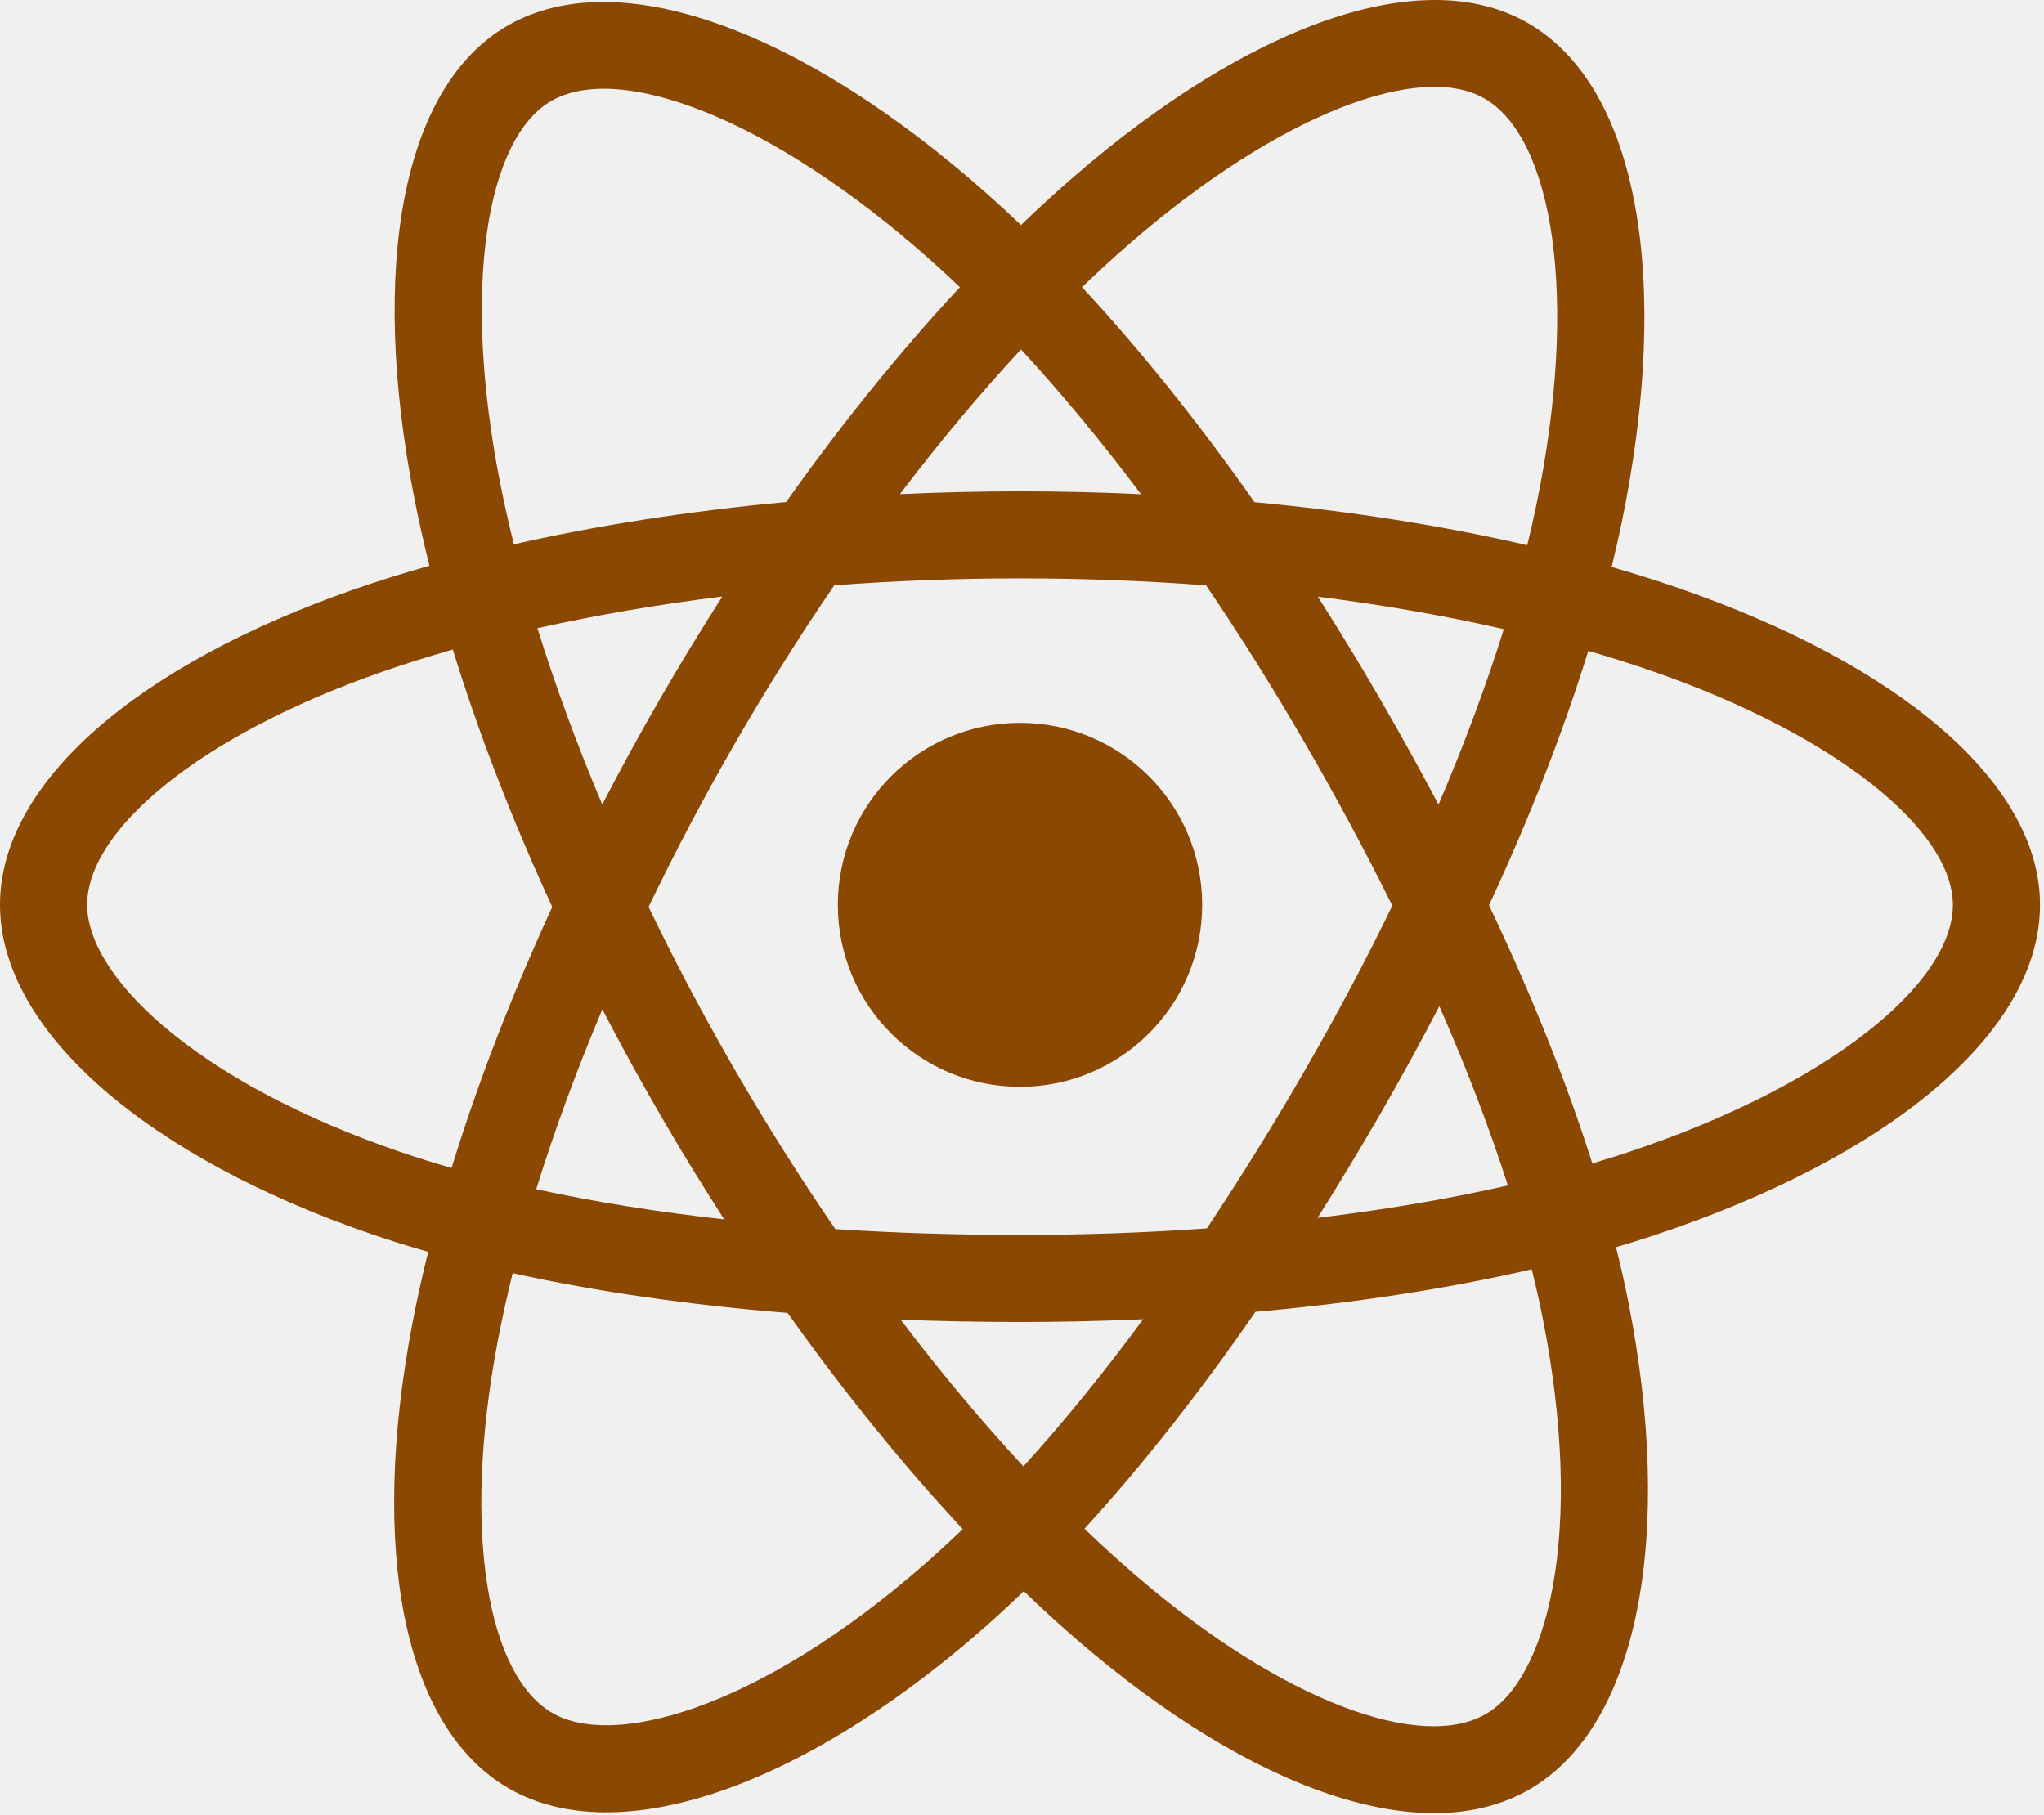
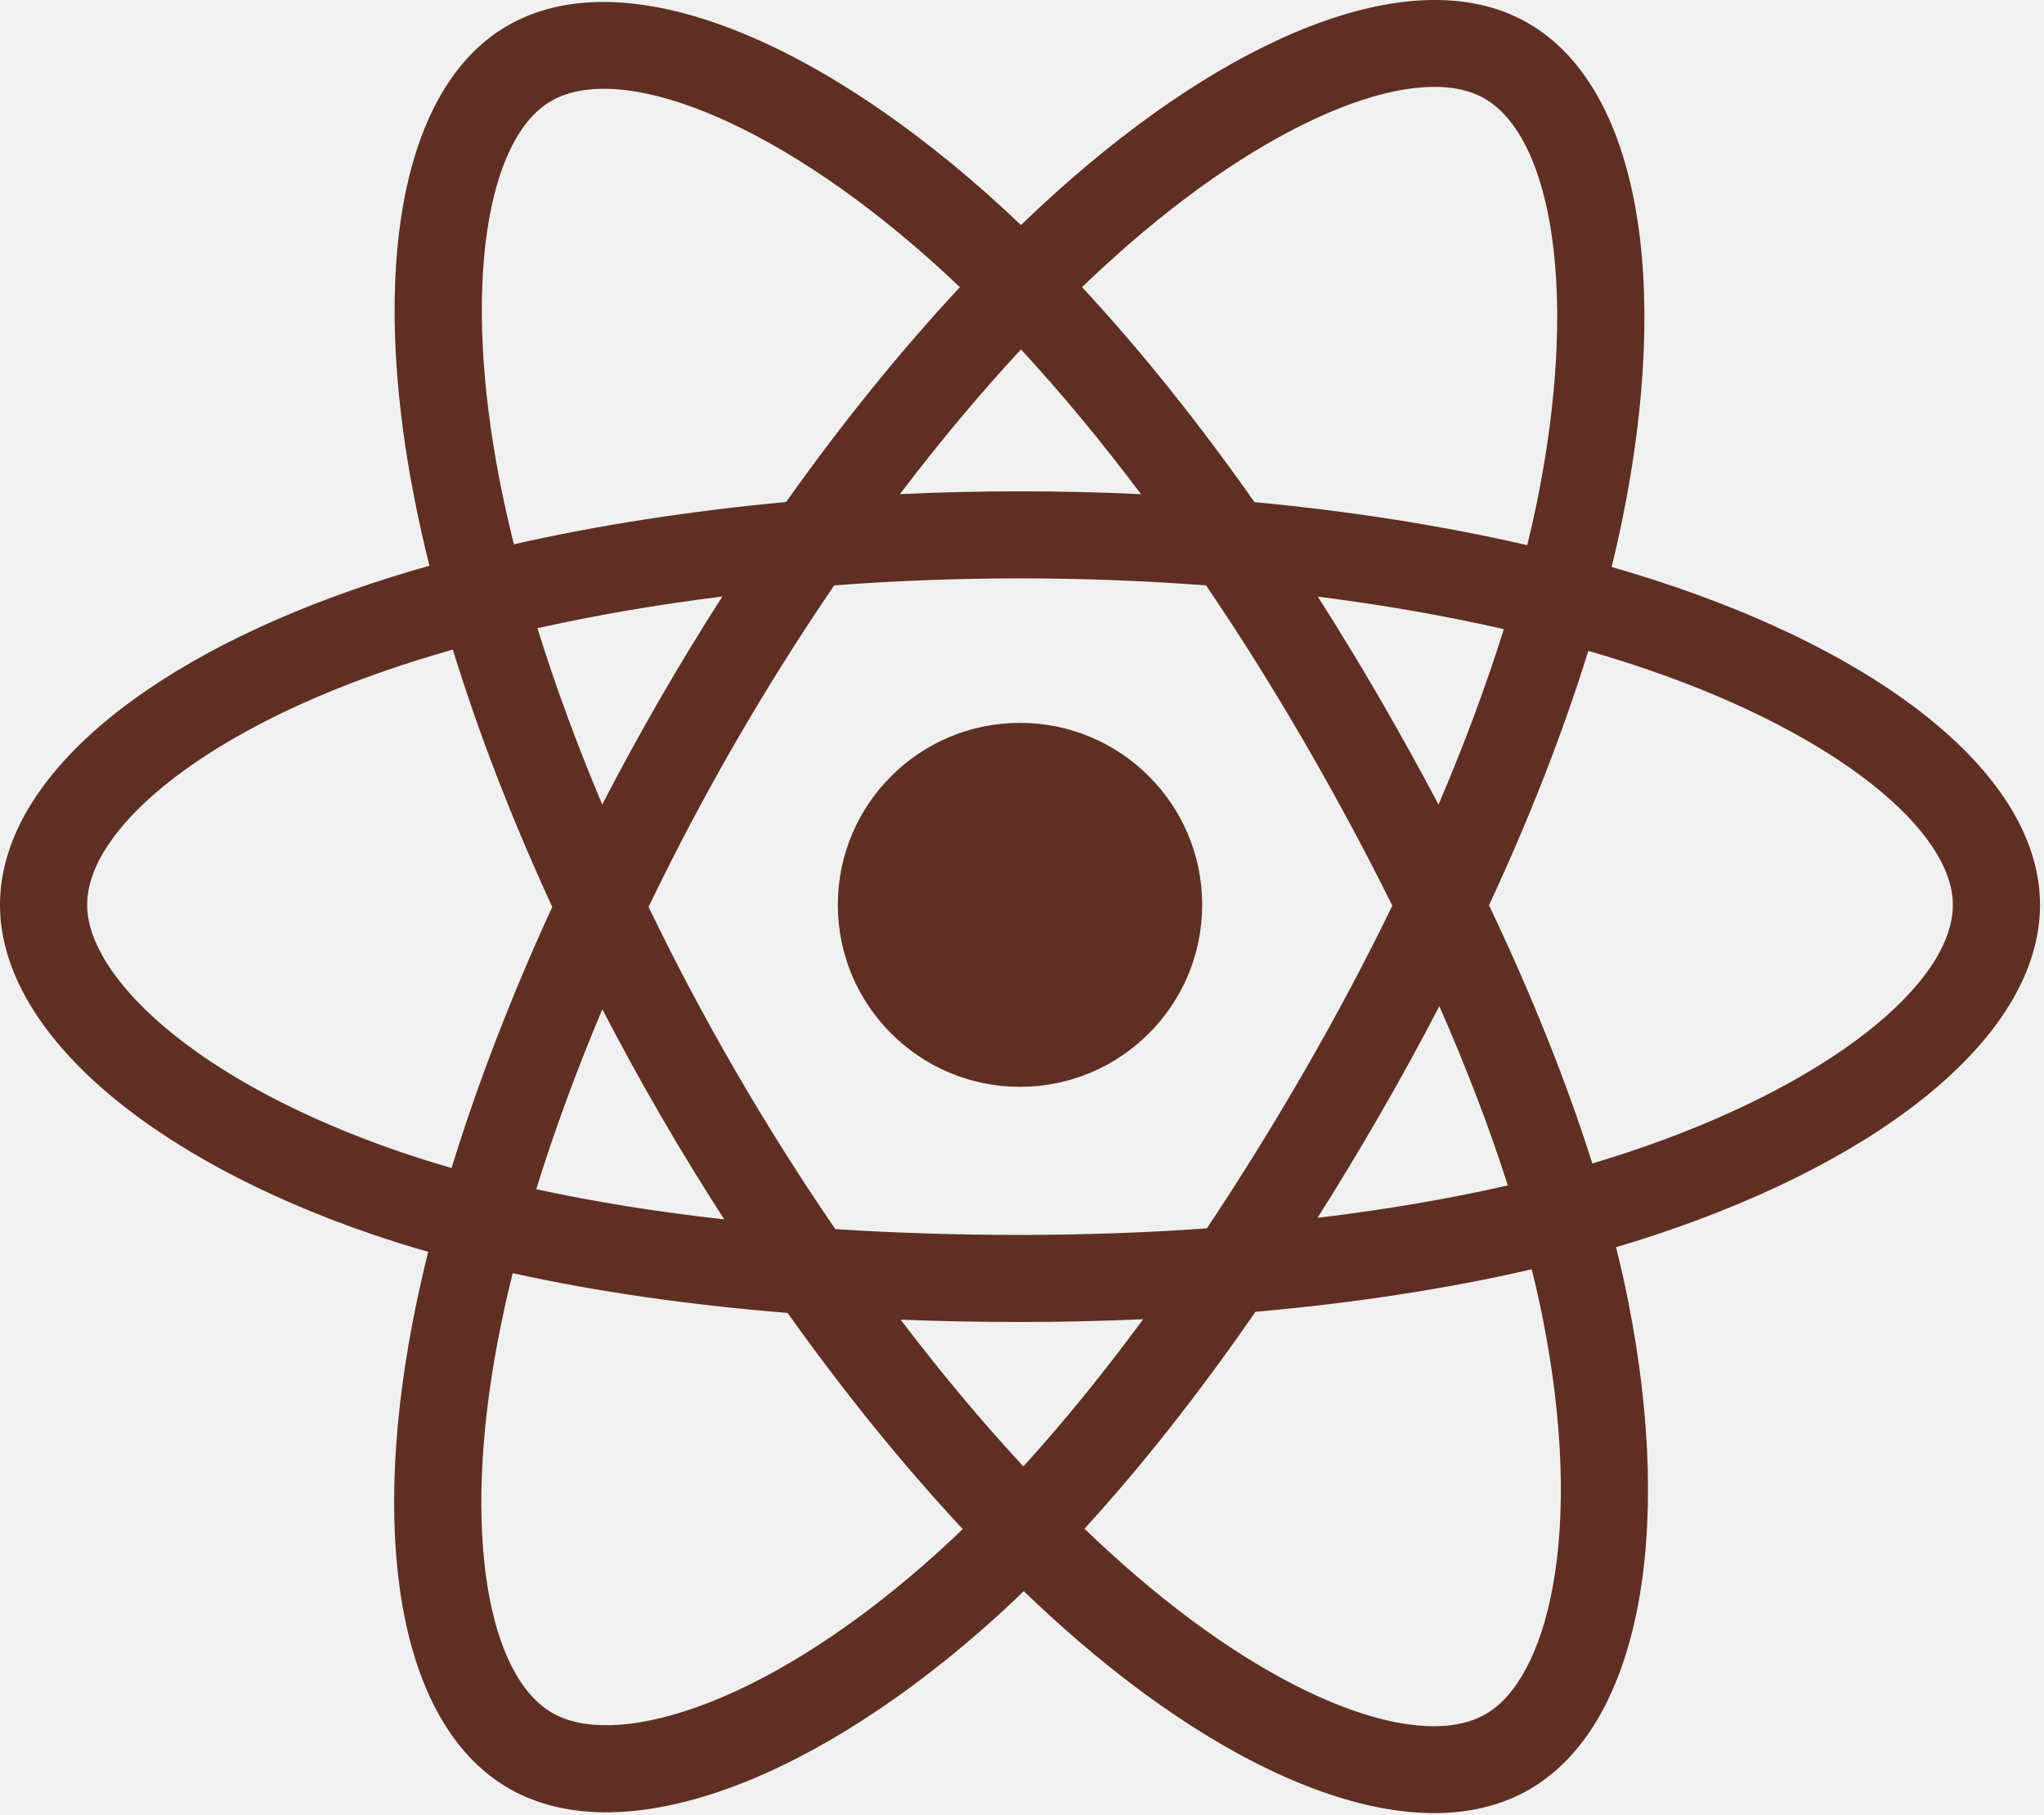
<svg xmlns="http://www.w3.org/2000/svg" width="491" height="436" viewBox="0 0 491 436" fill="none">
  <g clip-path="url(#clip0_2107_40)">
-     <path d="M402.914 141.172C397.83 139.424 392.562 137.77 387.139 136.206C388.03 132.571 388.848 128.984 389.576 125.457C401.517 67.551 393.709 20.902 367.048 5.543C341.484 -9.184 299.675 6.171 257.45 42.881C253.39 46.41 249.318 50.148 245.248 54.065C242.536 51.473 239.829 48.969 237.128 46.574C192.875 7.321 148.519 -9.22 121.884 6.183C96.344 20.953 88.781 64.808 99.529 119.686C100.567 124.986 101.781 130.399 103.153 135.903C96.875 137.683 90.815 139.581 85.016 141.6C33.134 159.67 0 187.99 0 217.365C0 247.704 35.569 278.134 89.608 296.586C93.873 298.042 98.298 299.419 102.858 300.726C101.378 306.678 100.09 312.511 99.01 318.201C88.76 372.126 96.764 414.945 122.236 429.621C148.547 444.778 192.703 429.199 235.699 391.653C239.098 388.685 242.508 385.537 245.925 382.238C250.354 386.499 254.775 390.53 259.173 394.312C300.821 430.115 341.954 444.572 367.403 429.854C393.687 414.654 402.229 368.656 391.139 312.693C390.292 308.418 389.306 304.052 388.199 299.608C391.3 298.692 394.344 297.747 397.313 296.764C453.491 278.169 490.043 248.109 490.043 217.365C490.043 187.884 455.84 159.373 402.914 141.172ZM390.729 276.913C388.049 277.799 385.3 278.655 382.498 279.486C376.296 259.872 367.926 239.015 357.683 217.467C367.458 196.432 375.504 175.842 381.533 156.355C386.545 157.804 391.411 159.333 396.099 160.946C441.447 176.541 469.108 199.599 469.108 217.365C469.108 236.29 439.235 260.857 390.729 276.913ZM370.602 316.754C375.506 341.5 376.206 363.874 372.958 381.364C370.039 397.081 364.17 407.559 356.913 411.756C341.469 420.685 308.443 409.078 272.826 378.459C268.743 374.949 264.63 371.201 260.504 367.235C274.312 352.149 288.112 334.61 301.581 315.132C325.271 313.032 347.653 309.599 367.95 304.912C368.949 308.94 369.837 312.891 370.602 316.754ZM167.067 410.212C151.978 415.536 139.961 415.688 132.697 411.504C117.239 402.597 110.813 368.218 119.579 322.101C120.583 316.819 121.778 311.394 123.155 305.849C143.229 310.283 165.447 313.474 189.194 315.397C202.753 334.457 216.952 351.976 231.261 367.316C228.134 370.331 225.02 373.201 221.924 375.906C202.911 392.508 183.858 404.288 167.067 410.212ZM96.379 276.797C72.484 268.638 52.751 258.034 39.224 246.463C27.07 236.065 20.934 225.742 20.934 217.365C20.934 199.539 47.537 176.802 91.907 161.348C97.29 159.473 102.926 157.706 108.775 156.046C114.907 175.973 122.951 196.807 132.658 217.874C122.825 239.254 114.667 260.42 108.475 280.58C104.305 279.383 100.266 278.123 96.379 276.797ZM120.074 115.67C110.865 68.652 116.981 33.183 132.372 24.283C148.766 14.801 185.019 28.32 223.228 62.212C225.67 64.378 228.122 66.646 230.581 68.992C216.343 84.264 202.274 101.652 188.835 120.599C165.788 122.733 143.727 126.161 123.443 130.752C122.167 125.627 121.038 120.592 120.074 115.67ZM331.456 167.812C326.607 159.445 321.629 151.276 316.555 143.33C332.19 145.304 347.17 147.926 361.238 151.133C357.015 164.655 351.751 178.793 345.554 193.287C341.109 184.856 336.407 176.356 331.456 167.812ZM245.255 83.937C254.911 94.388 264.581 106.056 274.092 118.715C264.508 118.263 254.805 118.028 245.021 118.028C235.331 118.028 225.699 118.258 216.174 118.702C225.695 106.16 235.448 94.508 245.255 83.937ZM158.502 167.957C153.658 176.347 149.044 184.802 144.669 193.271C138.572 178.828 133.357 164.626 129.097 150.912C143.078 147.786 157.988 145.23 173.524 143.293C168.378 151.313 163.359 159.544 158.502 167.957ZM173.972 292.929C157.92 291.14 142.786 288.716 128.808 285.676C133.136 271.718 138.467 257.212 144.692 242.457C149.079 250.921 153.711 259.379 158.585 267.788C163.549 276.354 168.693 284.746 173.972 292.929ZM245.834 352.267C235.912 341.573 226.016 329.743 216.35 317.018C225.733 317.386 235.299 317.574 245.021 317.574C255.01 317.574 264.884 317.349 274.603 316.917C265.06 329.871 255.425 341.719 245.834 352.267ZM345.754 241.705C352.304 256.619 357.825 271.049 362.209 284.77C348.001 288.008 332.66 290.616 316.497 292.554C321.584 284.501 326.606 276.191 331.54 267.644C336.532 258.996 341.272 250.336 345.754 241.705ZM313.406 257.196C305.746 270.464 297.882 283.131 289.898 295.087C275.356 296.126 260.333 296.661 245.021 296.661C229.772 296.661 214.938 296.188 200.653 295.261C192.348 283.148 184.312 270.444 176.701 257.31C169.11 244.212 162.124 231.002 155.793 217.867C162.123 204.701 169.091 191.477 176.639 178.402C184.207 165.292 192.17 152.653 200.399 140.616C214.973 139.515 229.917 138.941 245.021 138.941C260.192 138.941 275.157 139.519 289.726 140.63C297.829 152.579 305.74 165.18 313.338 178.291C321.021 191.55 328.08 204.687 334.463 217.57C328.099 230.675 321.056 243.943 313.406 257.196ZM356.592 23.66C373.002 33.114 379.383 71.24 369.073 121.236C368.415 124.426 367.675 127.676 366.871 130.969C346.54 126.282 324.463 122.795 301.348 120.629C287.883 101.473 273.929 84.059 259.923 68.982C263.689 65.363 267.449 61.912 271.194 58.656C307.372 27.203 341.186 14.786 356.592 23.66ZM245.021 173.651C269.189 173.651 288.781 193.222 288.781 217.365C288.781 241.508 269.189 261.08 245.021 261.08C220.854 261.08 201.262 241.508 201.262 217.365C201.262 193.222 220.854 173.651 245.021 173.651Z" fill="#8a4802" />
+     <path d="M402.914 141.172C397.83 139.424 392.562 137.77 387.139 136.206C388.03 132.571 388.848 128.984 389.576 125.457C401.517 67.551 393.709 20.902 367.048 5.543C341.484 -9.184 299.675 6.171 257.45 42.881C253.39 46.41 249.318 50.148 245.248 54.065C242.536 51.473 239.829 48.969 237.128 46.574C192.875 7.321 148.519 -9.22 121.884 6.183C96.344 20.953 88.781 64.808 99.529 119.686C100.567 124.986 101.781 130.399 103.153 135.903C96.875 137.683 90.815 139.581 85.016 141.6C33.134 159.67 0 187.99 0 217.365C0 247.704 35.569 278.134 89.608 296.586C93.873 298.042 98.298 299.419 102.858 300.726C101.378 306.678 100.09 312.511 99.01 318.201C88.76 372.126 96.764 414.945 122.236 429.621C148.547 444.778 192.703 429.199 235.699 391.653C239.098 388.685 242.508 385.537 245.925 382.238C250.354 386.499 254.775 390.53 259.173 394.312C300.821 430.115 341.954 444.572 367.403 429.854C393.687 414.654 402.229 368.656 391.139 312.693C390.292 308.418 389.306 304.052 388.199 299.608C391.3 298.692 394.344 297.747 397.313 296.764C453.491 278.169 490.043 248.109 490.043 217.365C490.043 187.884 455.84 159.373 402.914 141.172ZM390.729 276.913C388.049 277.799 385.3 278.655 382.498 279.486C376.296 259.872 367.926 239.015 357.683 217.467C367.458 196.432 375.504 175.842 381.533 156.355C386.545 157.804 391.411 159.333 396.099 160.946C441.447 176.541 469.108 199.599 469.108 217.365C469.108 236.29 439.235 260.857 390.729 276.913ZM370.602 316.754C375.506 341.5 376.206 363.874 372.958 381.364C370.039 397.081 364.17 407.559 356.913 411.756C341.469 420.685 308.443 409.078 272.826 378.459C268.743 374.949 264.63 371.201 260.504 367.235C274.312 352.149 288.112 334.61 301.581 315.132C325.271 313.032 347.653 309.599 367.95 304.912C368.949 308.94 369.837 312.891 370.602 316.754ZM167.067 410.212C151.978 415.536 139.961 415.688 132.697 411.504C117.239 402.597 110.813 368.218 119.579 322.101C120.583 316.819 121.778 311.394 123.155 305.849C143.229 310.283 165.447 313.474 189.194 315.397C202.753 334.457 216.952 351.976 231.261 367.316C228.134 370.331 225.02 373.201 221.924 375.906C202.911 392.508 183.858 404.288 167.067 410.212ZM96.379 276.797C72.484 268.638 52.751 258.034 39.224 246.463C27.07 236.065 20.934 225.742 20.934 217.365C20.934 199.539 47.537 176.802 91.907 161.348C97.29 159.473 102.926 157.706 108.775 156.046C114.907 175.973 122.951 196.807 132.658 217.874C122.825 239.254 114.667 260.42 108.475 280.58C104.305 279.383 100.266 278.123 96.379 276.797ZM120.074 115.67C110.865 68.652 116.981 33.183 132.372 24.283C148.766 14.801 185.019 28.32 223.228 62.212C225.67 64.378 228.122 66.646 230.581 68.992C216.343 84.264 202.274 101.652 188.835 120.599C165.788 122.733 143.727 126.161 123.443 130.752C122.167 125.627 121.038 120.592 120.074 115.67ZM331.456 167.812C326.607 159.445 321.629 151.276 316.555 143.33C332.19 145.304 347.17 147.926 361.238 151.133C357.015 164.655 351.751 178.793 345.554 193.287C341.109 184.856 336.407 176.356 331.456 167.812ZM245.255 83.937C254.911 94.388 264.581 106.056 274.092 118.715C264.508 118.263 254.805 118.028 245.021 118.028C235.331 118.028 225.699 118.258 216.174 118.702C225.695 106.16 235.448 94.508 245.255 83.937ZM158.502 167.957C153.658 176.347 149.044 184.802 144.669 193.271C138.572 178.828 133.357 164.626 129.097 150.912C143.078 147.786 157.988 145.23 173.524 143.293C168.378 151.313 163.359 159.544 158.502 167.957ZM173.972 292.929C157.92 291.14 142.786 288.716 128.808 285.676C133.136 271.718 138.467 257.212 144.692 242.457C149.079 250.921 153.711 259.379 158.585 267.788C163.549 276.354 168.693 284.746 173.972 292.929ZM245.834 352.267C235.912 341.573 226.016 329.743 216.35 317.018C225.733 317.386 235.299 317.574 245.021 317.574C255.01 317.574 264.884 317.349 274.603 316.917C265.06 329.871 255.425 341.719 245.834 352.267ZM345.754 241.705C352.304 256.619 357.825 271.049 362.209 284.77C348.001 288.008 332.66 290.616 316.497 292.554C321.584 284.501 326.606 276.191 331.54 267.644C336.532 258.996 341.272 250.336 345.754 241.705ZM313.406 257.196C305.746 270.464 297.882 283.131 289.898 295.087C275.356 296.126 260.333 296.661 245.021 296.661C229.772 296.661 214.938 296.188 200.653 295.261C192.348 283.148 184.312 270.444 176.701 257.31C169.11 244.212 162.124 231.002 155.793 217.867C162.123 204.701 169.091 191.477 176.639 178.402C184.207 165.292 192.17 152.653 200.399 140.616C214.973 139.515 229.917 138.941 245.021 138.941C260.192 138.941 275.157 139.519 289.726 140.63C297.829 152.579 305.74 165.18 313.338 178.291C321.021 191.55 328.08 204.687 334.463 217.57C328.099 230.675 321.056 243.943 313.406 257.196ZM356.592 23.66C373.002 33.114 379.383 71.24 369.073 121.236C368.415 124.426 367.675 127.676 366.871 130.969C346.54 126.282 324.463 122.795 301.348 120.629C287.883 101.473 273.929 84.059 259.923 68.982C263.689 65.363 267.449 61.912 271.194 58.656C307.372 27.203 341.186 14.786 356.592 23.66ZM245.021 173.651C269.189 173.651 288.781 193.222 288.781 217.365C288.781 241.508 269.189 261.08 245.021 261.08C220.854 261.08 201.262 241.508 201.262 217.365C201.262 193.222 220.854 173.651 245.021 173.651Z" fill="#5e2f22" />
  </g>
  <defs>
    <clipPath id="clip0_2107_40">
      <rect width="491" height="436" fill="white" />
    </clipPath>
  </defs>
</svg>
